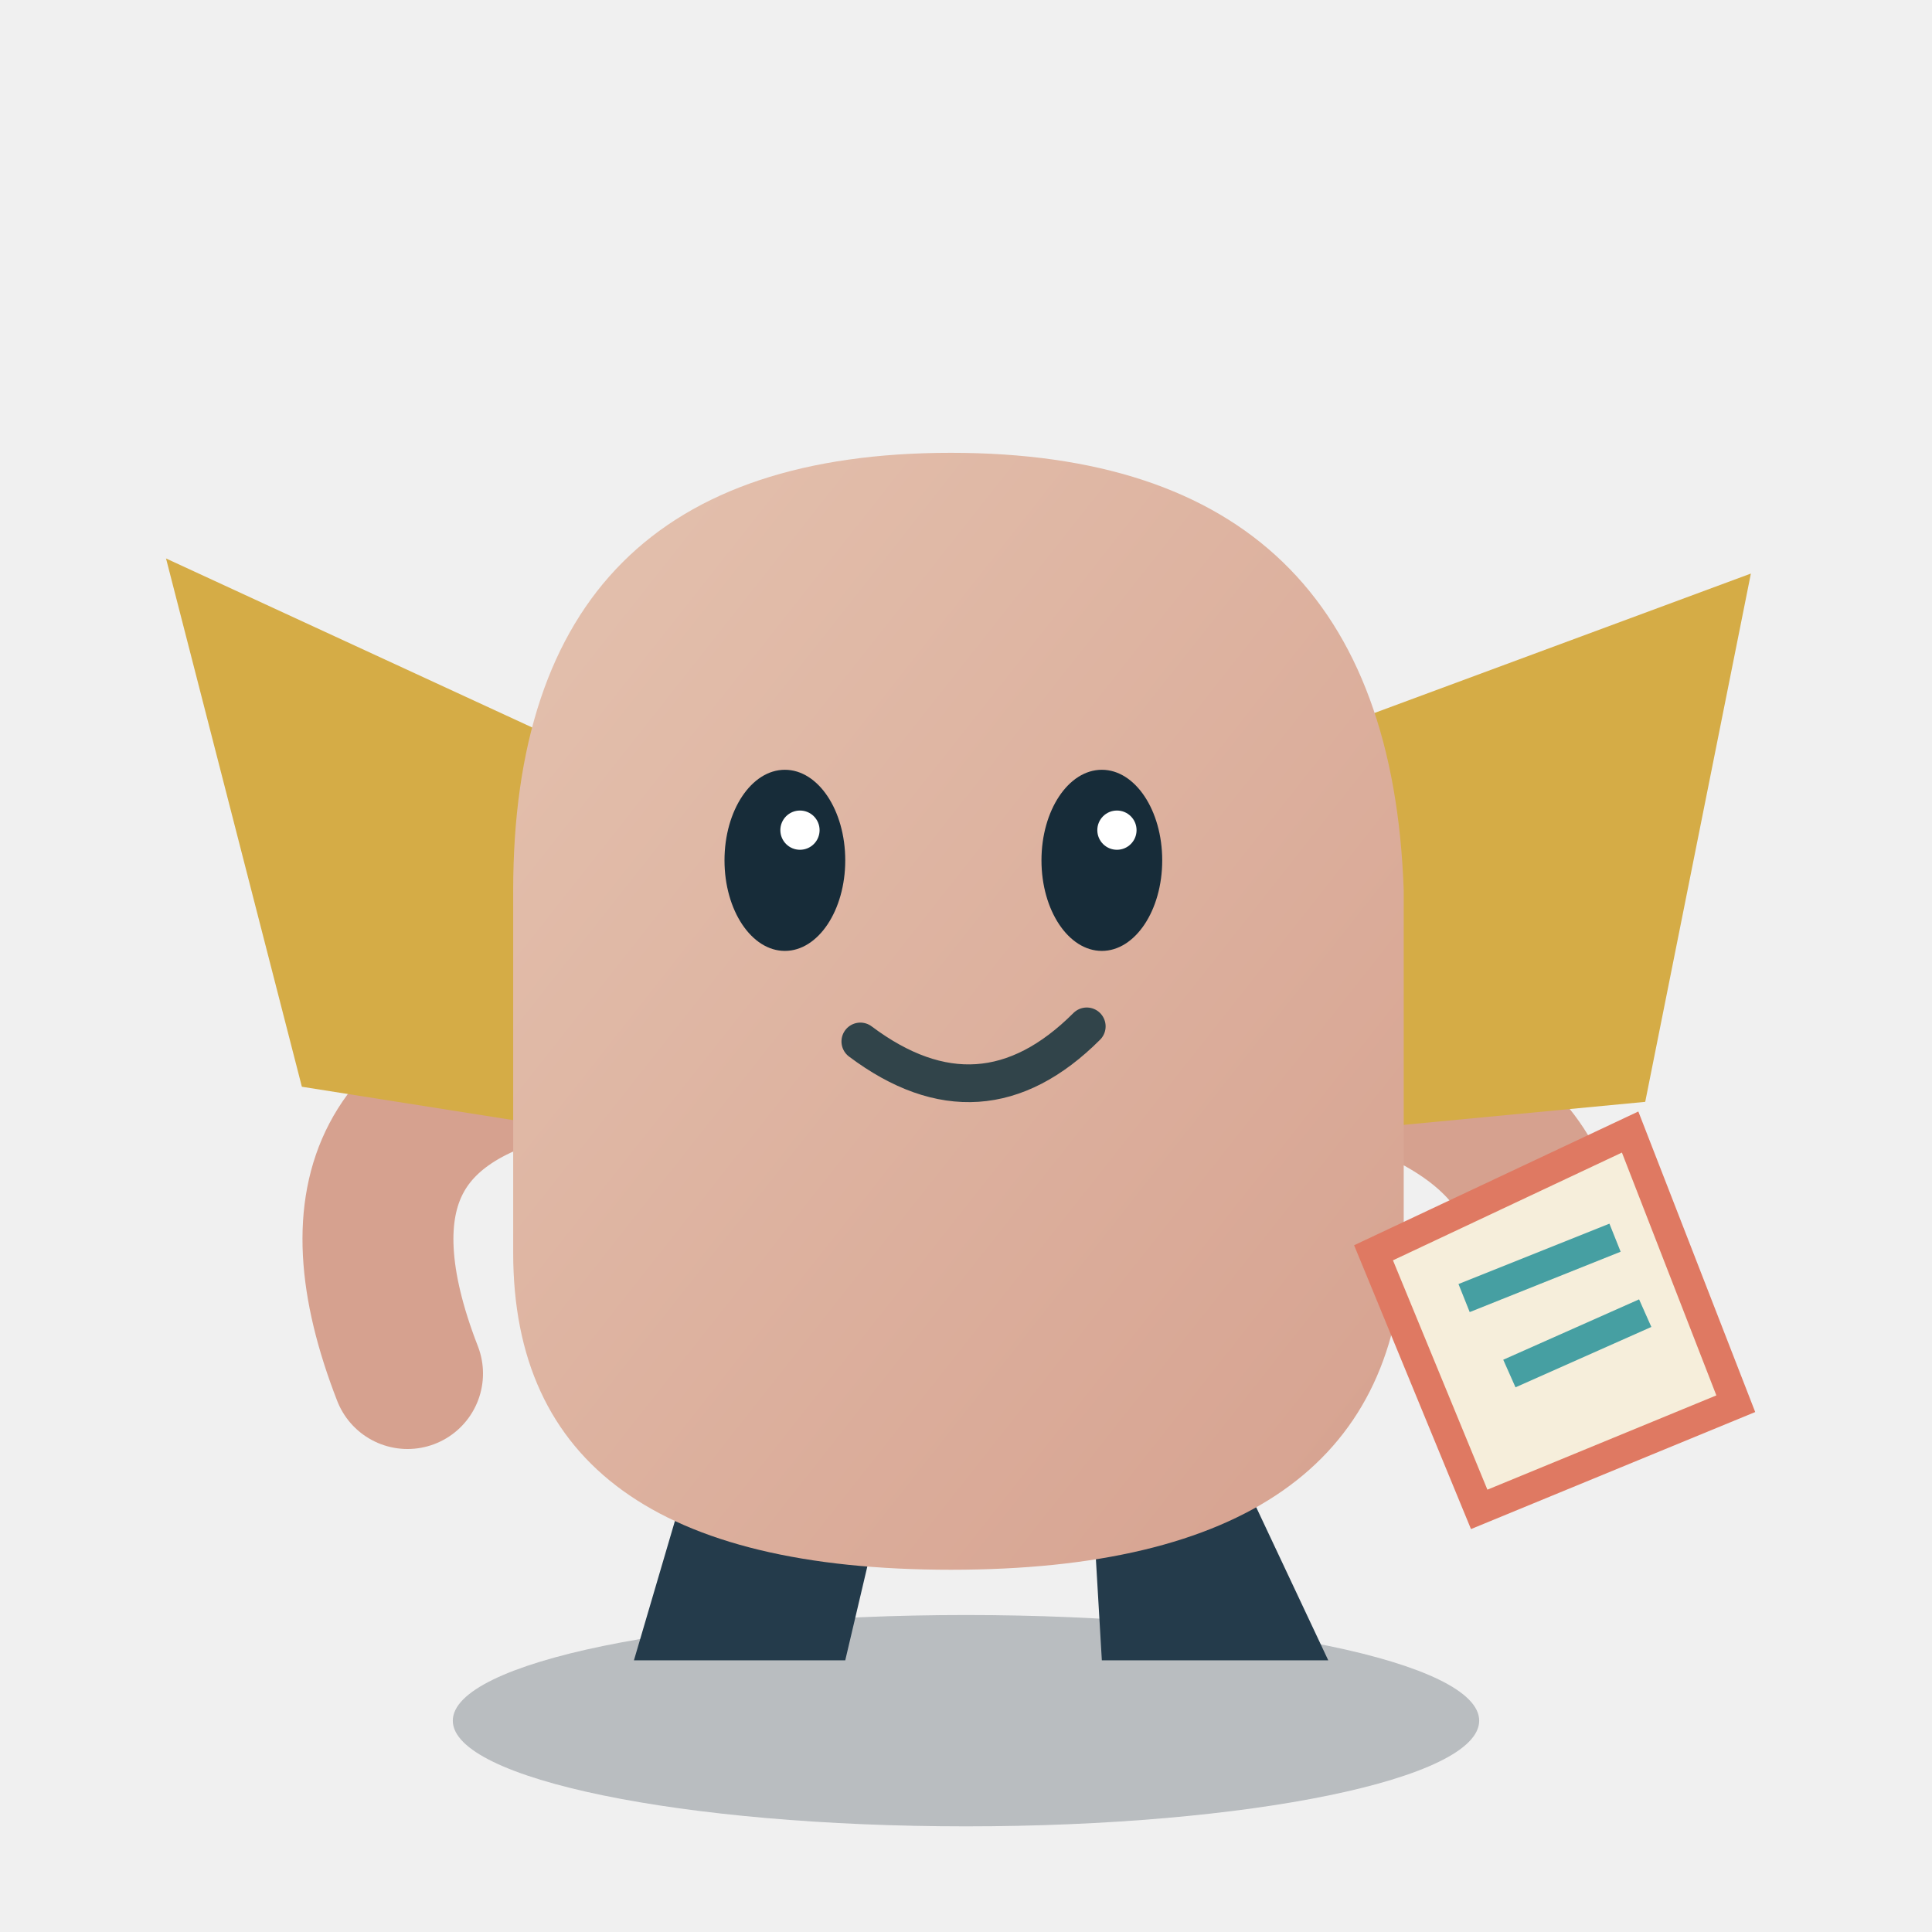
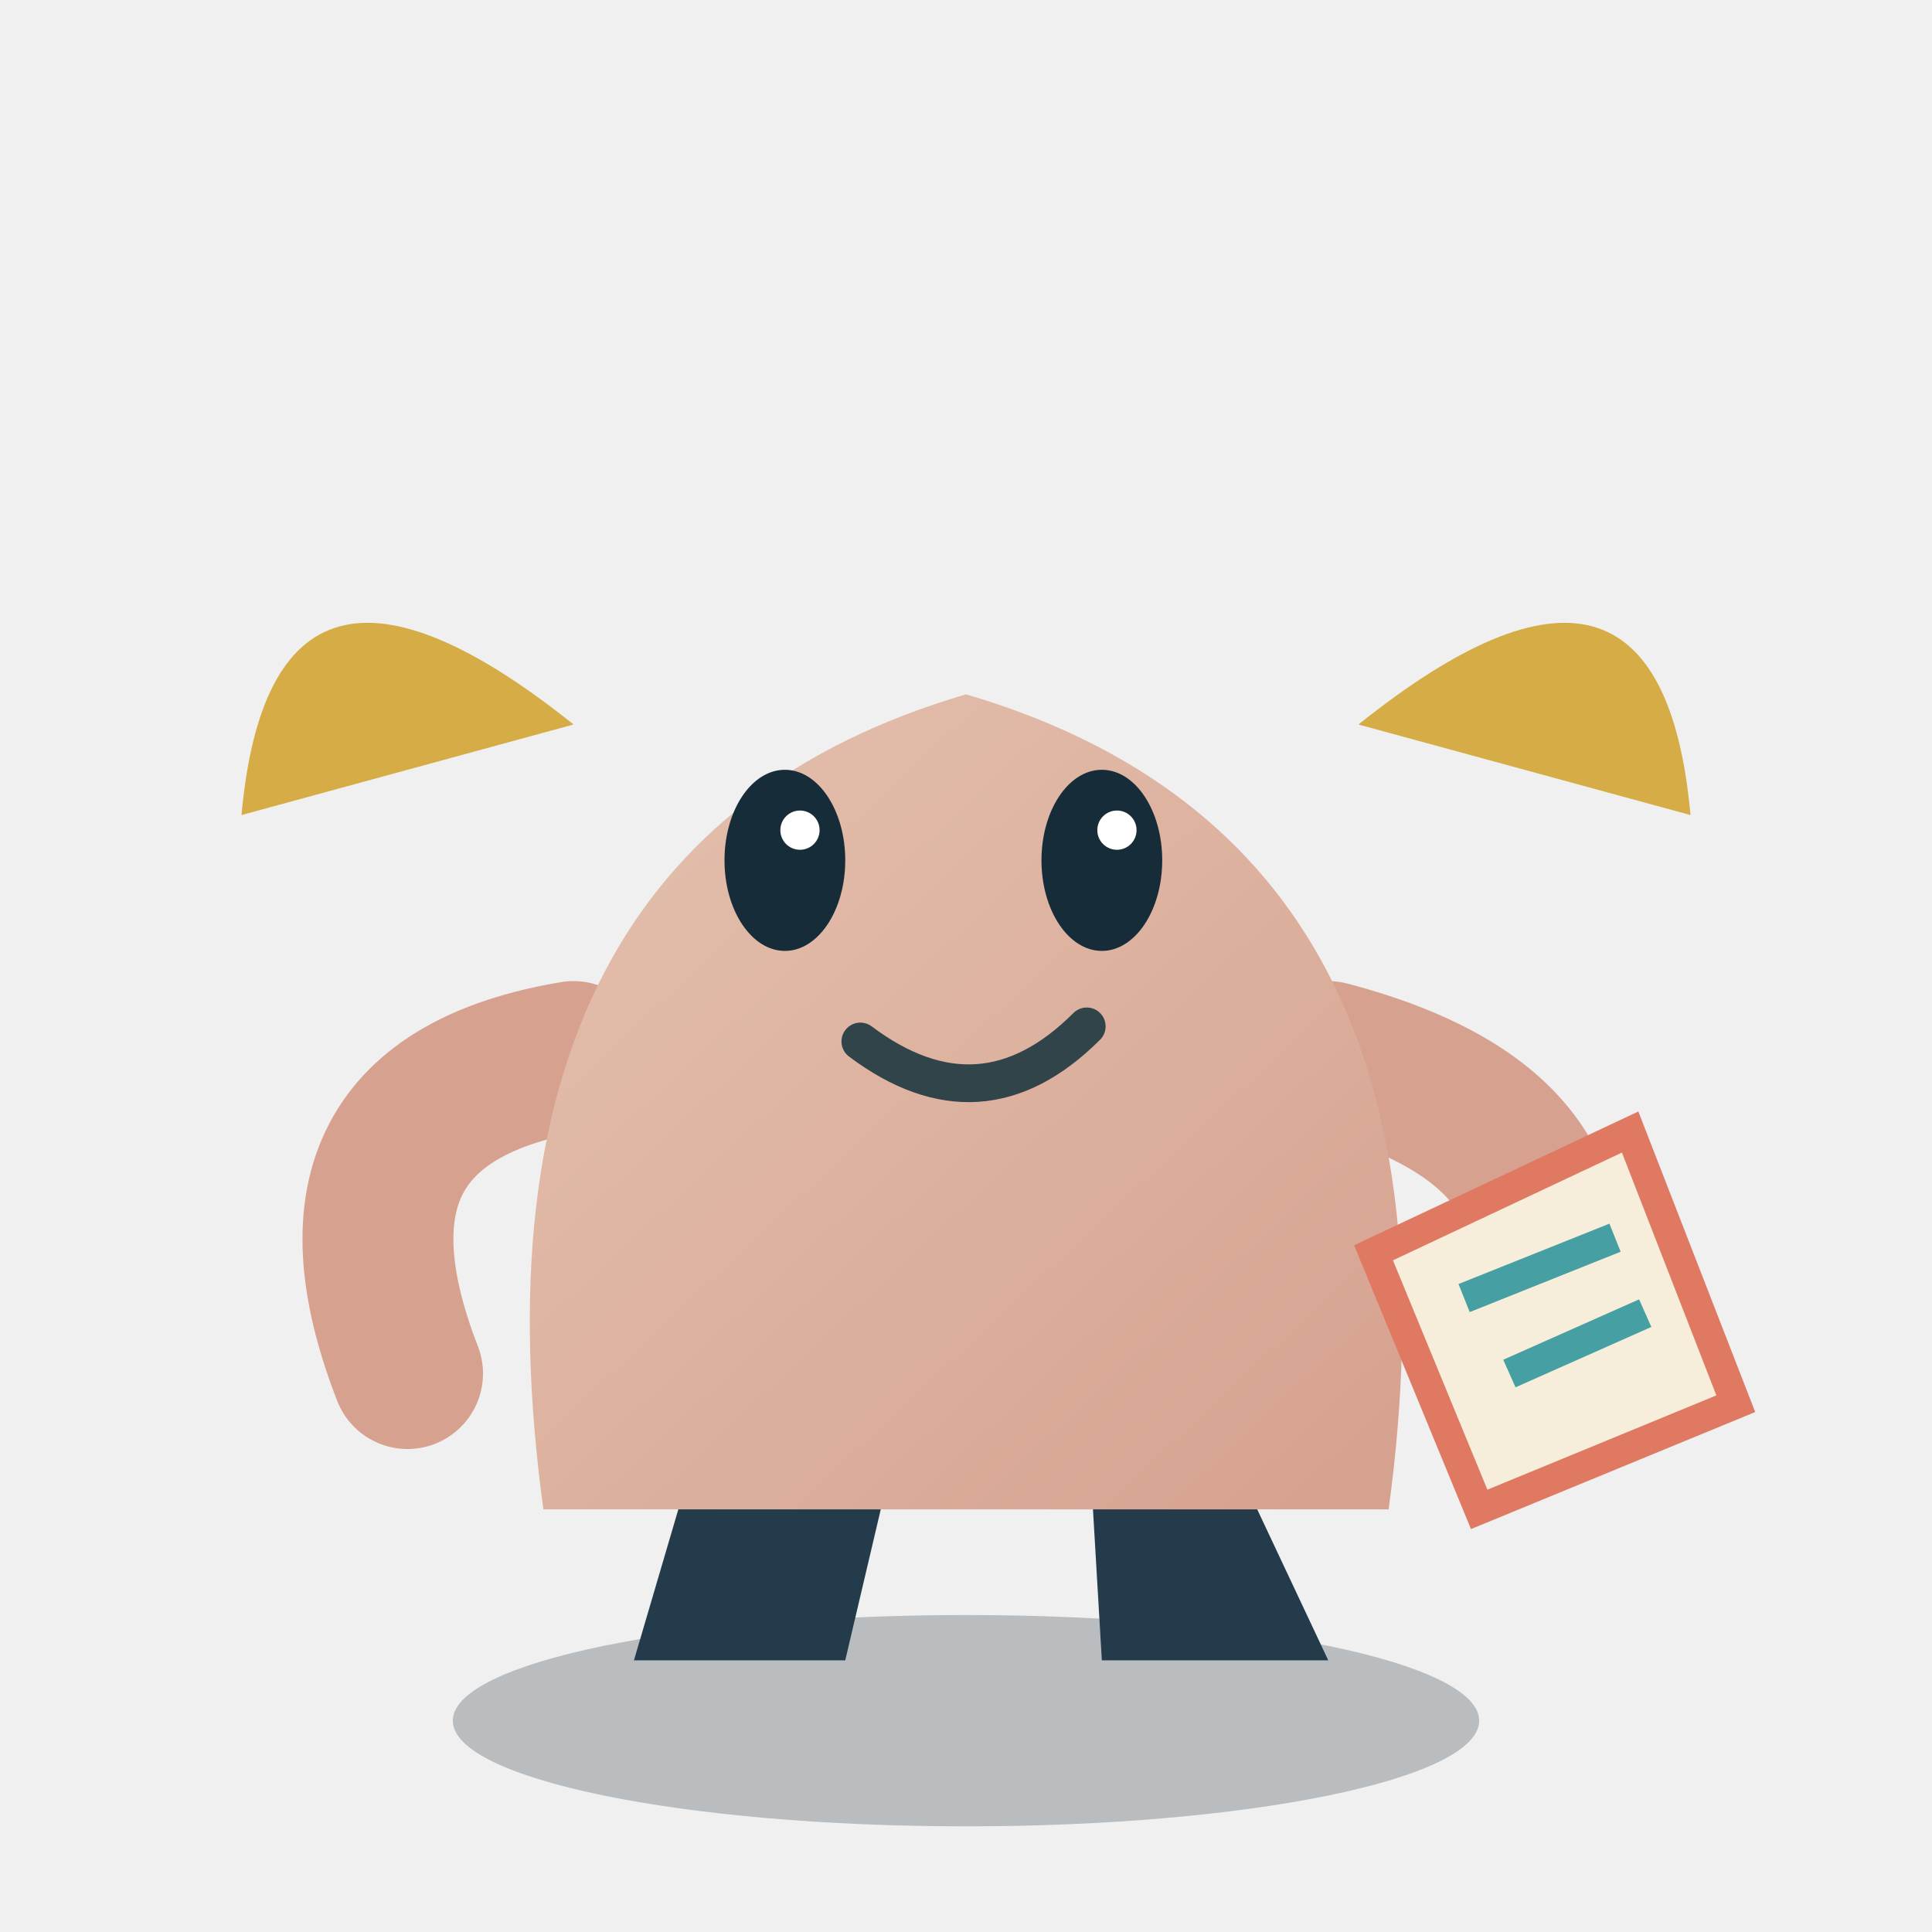
<svg xmlns="http://www.w3.org/2000/svg" width="128" height="128" viewBox="0 0 128 128">
  <defs>
    <linearGradient id="body5" x1="0" y1="0" x2="1" y2="1">
      <stop offset="0" stop-color="#e4c2af" />
      <stop offset="1" stop-color="#d6a18f" />
    </linearGradient>
  </defs>
  <ellipse cx="64" cy="114" rx="34" ry="7" fill="#091726" opacity=".24" />
  <path d="M47 93l-5 17h14l4-17M72 93l1 17h15l-8-17" fill="#243b4b" />
  <path d="M38 70Q20 73 27 91M88 70q19 5 13 20" stroke="#d6a18f" stroke-width="10" fill="none" stroke-linecap="round" />
-   <path d="M37 49l-26-12 9 35 19 3M89 48l27-10-7 35-21 2" fill="#D5AC46" />
-   <path d="M34 59q0-29 29-29t30 29v24q-1 21-30 21T34 83z" fill="url(#body5)" />
+   <g id="shape-5">
+     <path d="M38 48q-20-16-22 6zM90 48q20-16 22 6z" fill="#D5AC46" />
+     <path d="M36 100q-6-44 28-54 34 10 28 54z" fill="url(#body5)" />
+   </g>
  <ellipse cx="52" cy="57" rx="4" ry="6" fill="#172c39" />
  <ellipse cx="73" cy="57" rx="4" ry="6" fill="#172c39" />
  <circle cx="53" cy="55" r="1.3" fill="#fff" />
  <circle cx="74" cy="55" r="1.3" fill="#fff" />
  <path d="M57 69q8 6 15-1" fill="none" stroke="#31444a" stroke-width="2.5" stroke-linecap="round" />
  <path d="M91 83l17-8 7 18-17 7z" fill="#F6EEDB" stroke="#DF7962" stroke-width="2" />
  <path d="M97 86l10-4m-7 9 9-4" stroke="#469FA2" stroke-width="2" />
</svg>
